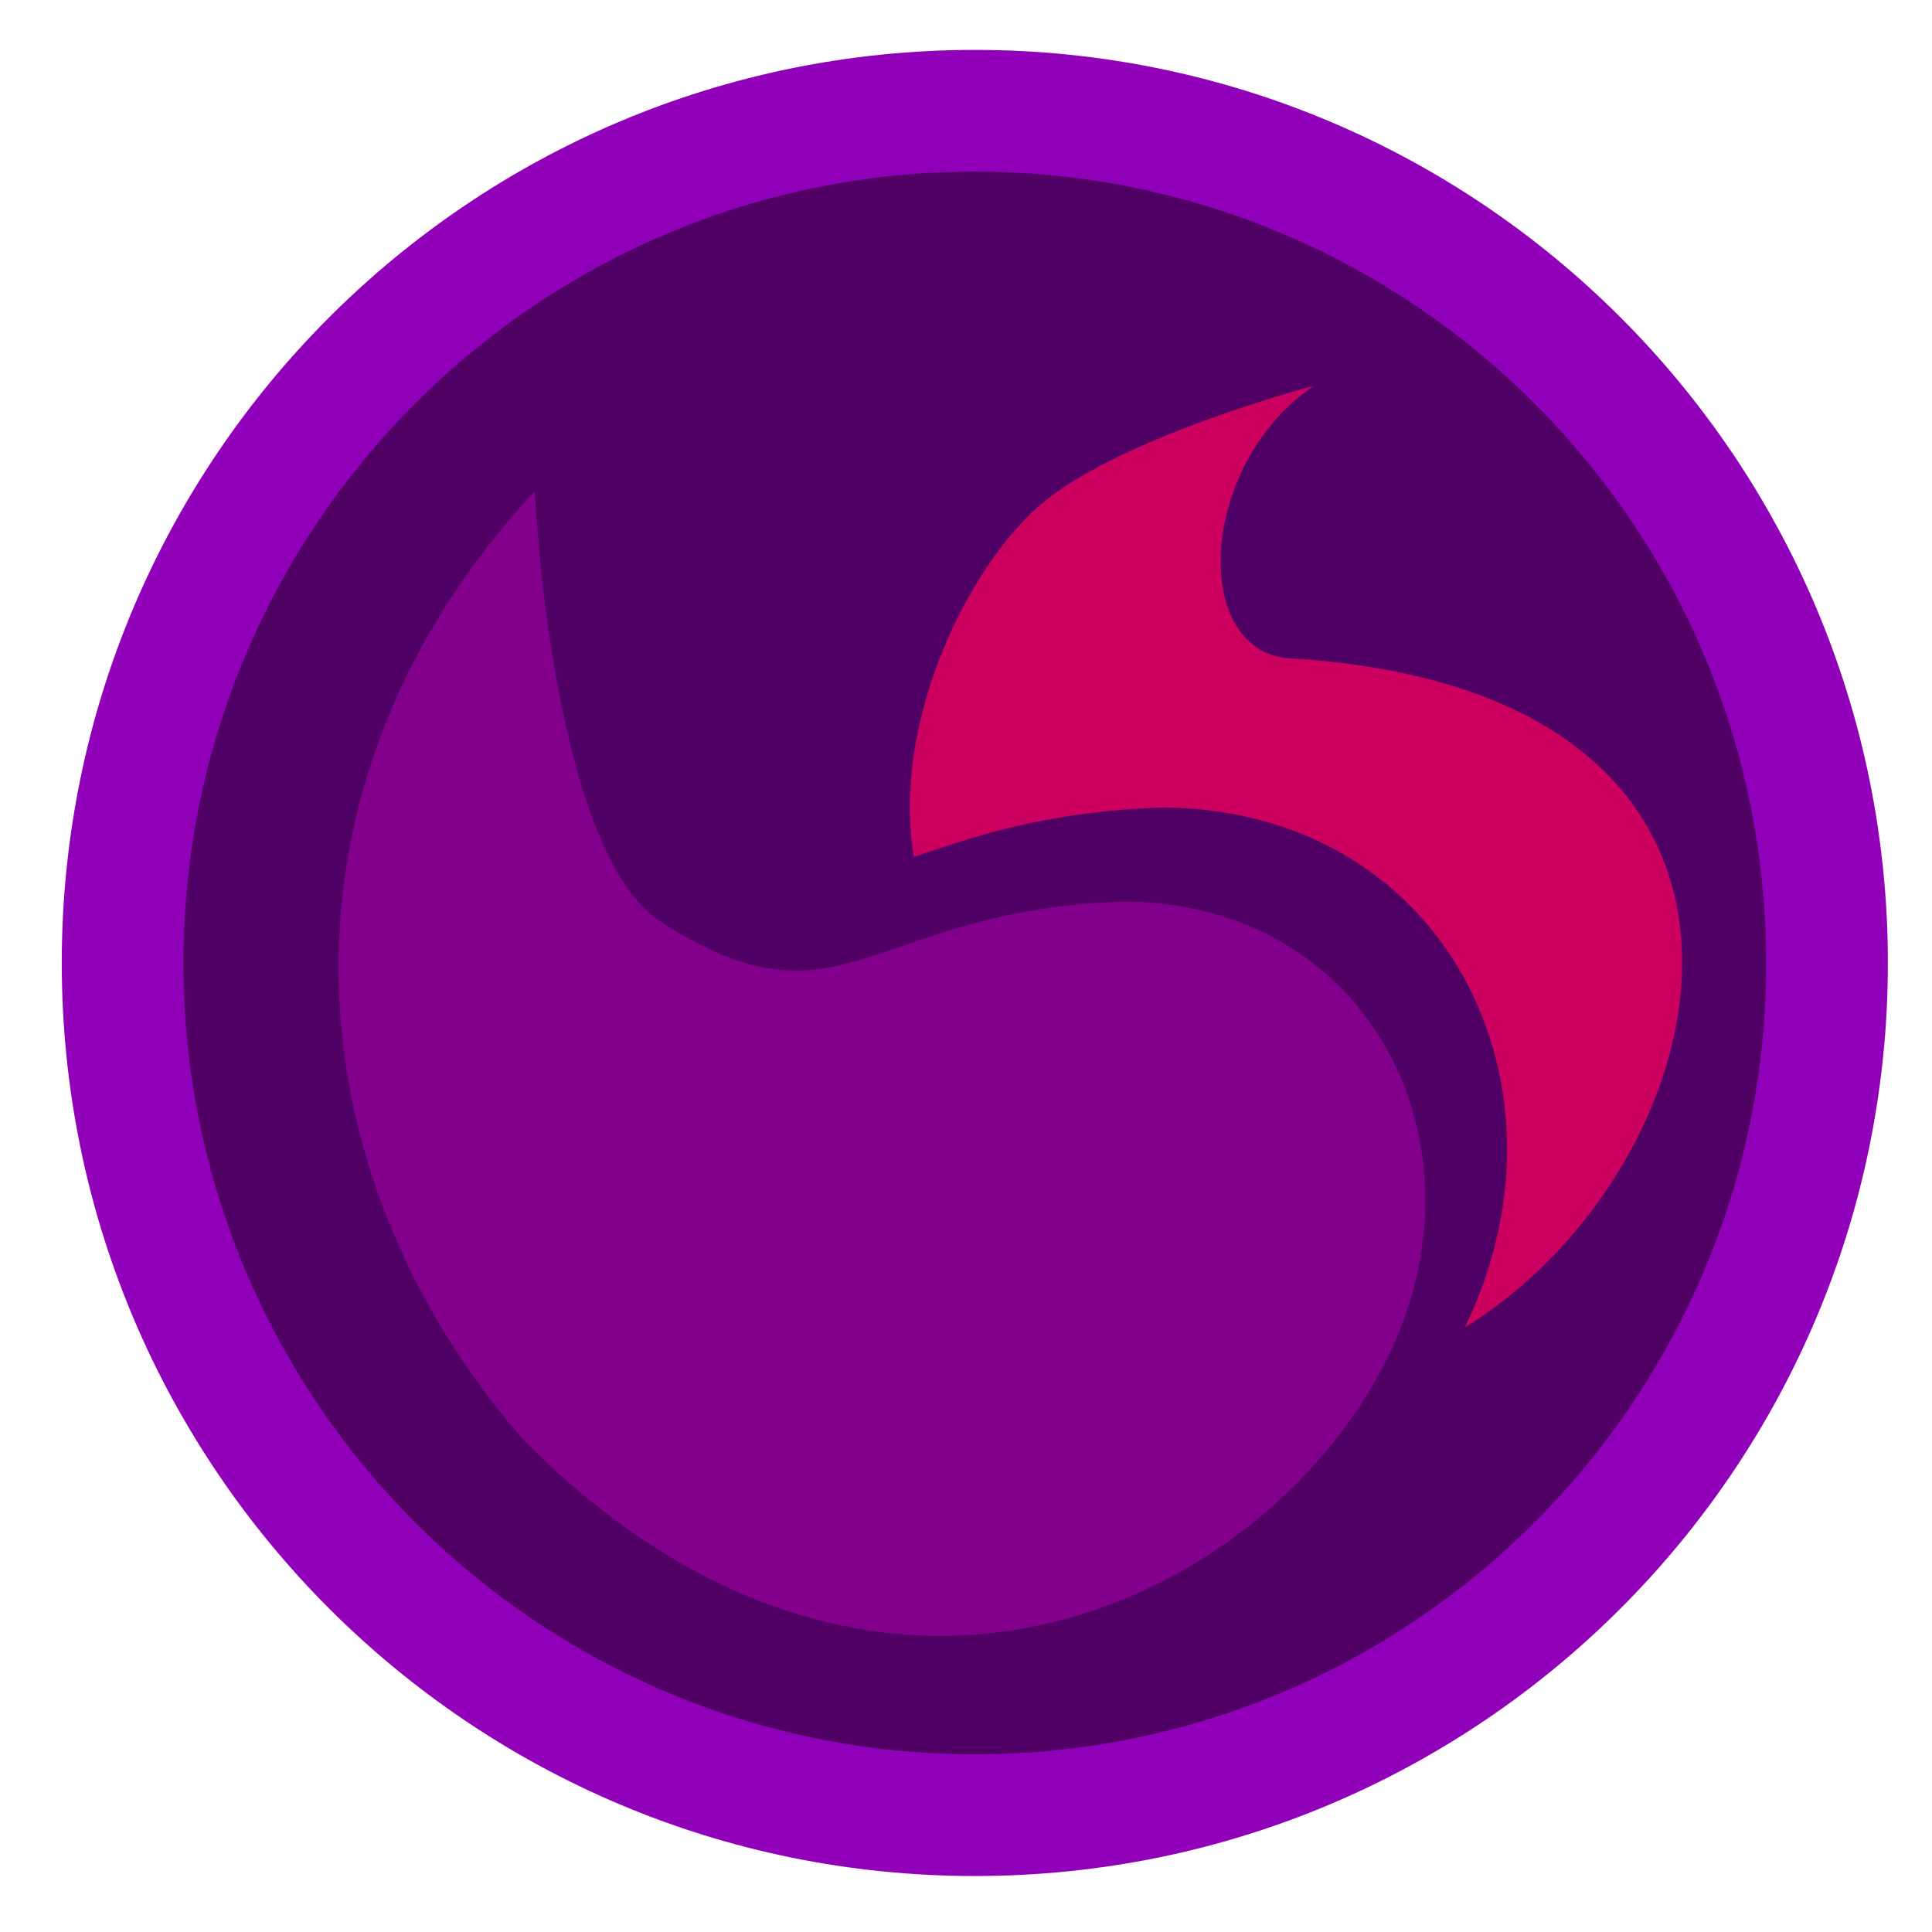
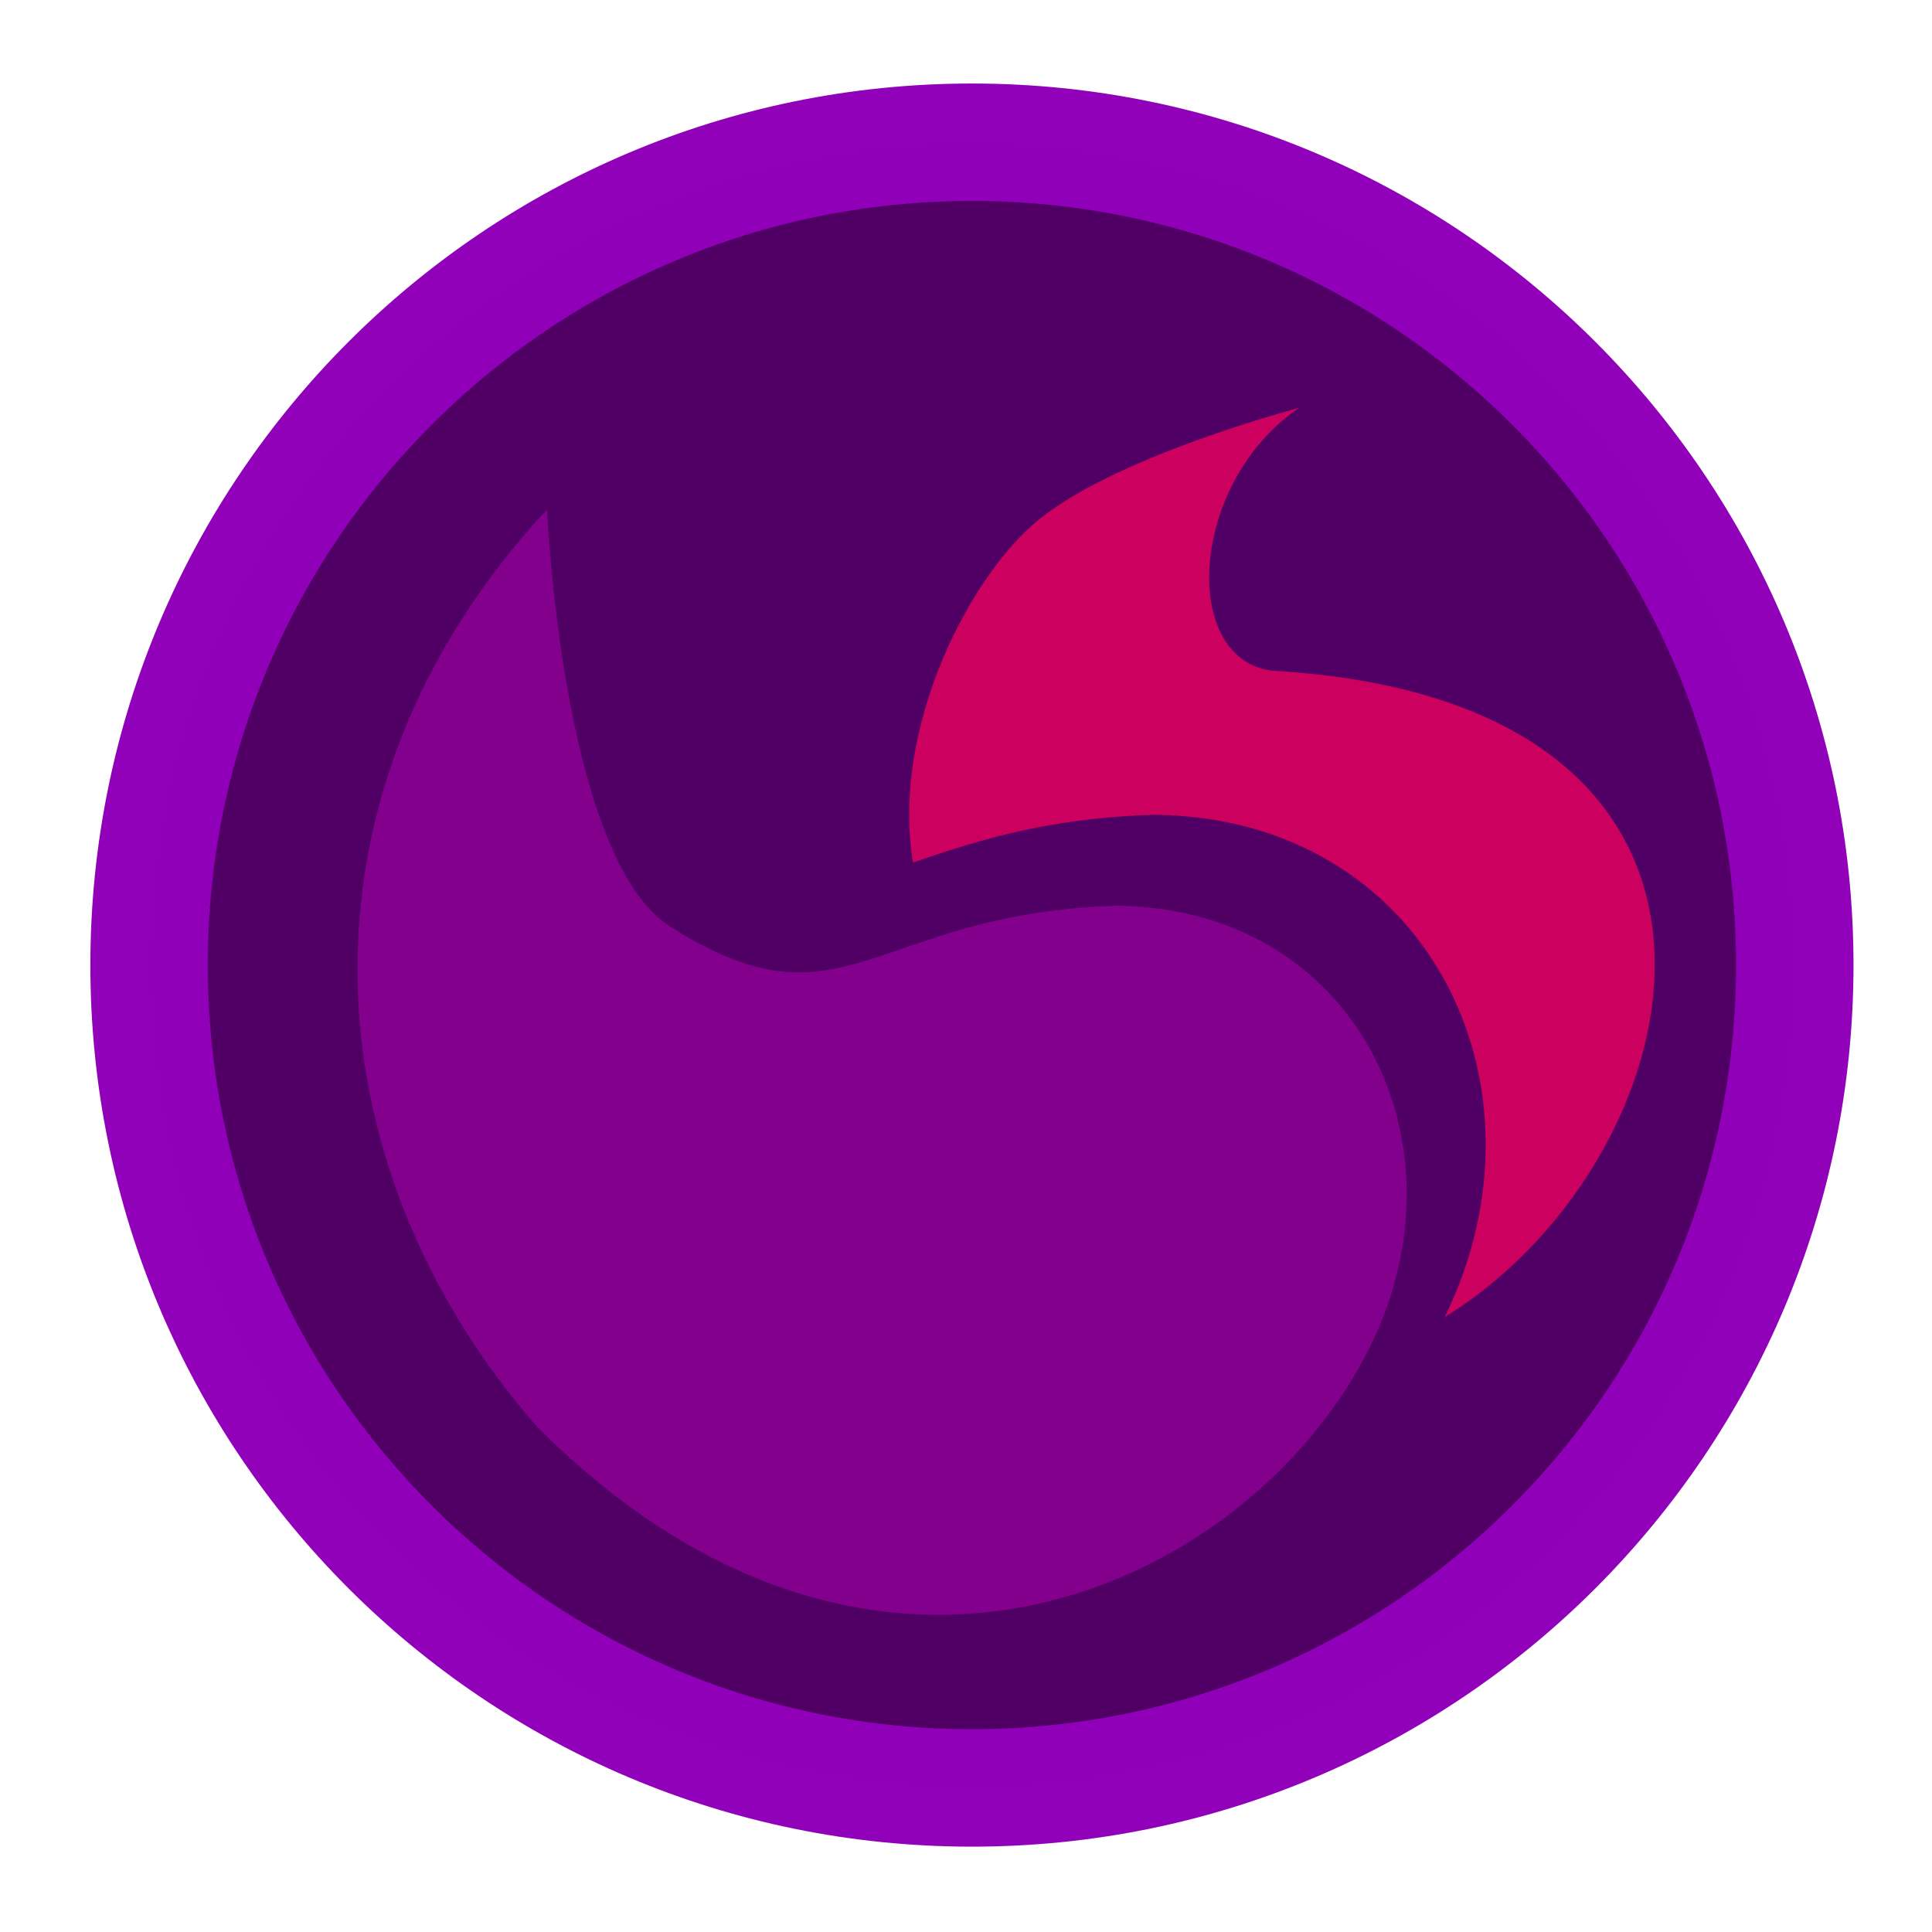
- <svg xmlns="http://www.w3.org/2000/svg" xmlns:xlink="http://www.w3.org/1999/xlink" width="48" height="48" viewBox="0 0 12.7 12.7" version="1.1" id="svg5">
-   <defs id="defs2">
-     <linearGradient id="linearGradient29001">
-       <stop style="stop-color:#9000f3;stop-opacity:1;" offset="0" id="stop28997" />
-       <stop style="stop-color:#52008a;stop-opacity:0" offset="1" id="stop28999" />
-     </linearGradient>
-     <linearGradient id="linearGradient25001">
-       <stop style="stop-color:#f2f2f2;stop-opacity:1;" offset="0" id="stop24997" />
-       <stop style="stop-color:#f2f2f2;stop-opacity:0;" offset="1" id="stop24999" />
-     </linearGradient>
-     <linearGradient id="linearGradient24581">
-       <stop style="stop-color:#5800bd;stop-opacity:1;" offset="0" id="stop24577" />
-       <stop style="stop-color:#9608f3;stop-opacity:1" offset="1" id="stop24579" />
-     </linearGradient>
-     <linearGradient id="linearGradient24143">
-       <stop style="stop-color:#9000f3;stop-opacity:1;" offset="0" id="stop24139" />
-       <stop style="stop-color:#52008a;stop-opacity:1" offset="1" id="stop24141" />
-     </linearGradient>
-     <linearGradient id="linearGradient16712">
-       <stop style="stop-color:#9800e0;stop-opacity:0.667" offset="0" id="stop16708" />
-       <stop style="stop-color:#3200ff;stop-opacity:0;" offset="1" id="stop16710" />
-     </linearGradient>
-     <linearGradient id="linearGradient14832">
-       <stop style="stop-color:#f2f2f2;stop-opacity:1;" offset="0" id="stop14828" />
-       <stop style="stop-color:#f2f2f2;stop-opacity:0;" offset="1" id="stop14830" />
-     </linearGradient>
-     <linearGradient id="linearGradient11006">
-       <stop style="stop-color:#f9f9f9;stop-opacity:0.125;" offset="0" id="stop11004" />
-     </linearGradient>
-     <linearGradient id="linearGradient5495">
-       <stop style="stop-color:#ececec;stop-opacity:1;" offset="0" id="stop5491" />
-       <stop style="stop-color:#ececec;stop-opacity:0;" offset="1" id="stop5493" />
-     </linearGradient>
-     <linearGradient id="linearGradient1768">
-       <stop style="stop-color:#ececec;stop-opacity:1;" offset="0" id="stop1764" />
-       <stop style="stop-color:#ececec;stop-opacity:0;" offset="1" id="stop1766" />
-     </linearGradient>
-     <linearGradient id="linearGradient1064">
-       <stop style="stop-color:#a000d4;stop-opacity:1" offset="0" id="stop1060" />
-       <stop style="stop-color:#5800bd;stop-opacity:1" offset="1" id="stop1062" />
-     </linearGradient>
-     <linearGradient xlink:href="#linearGradient1064" id="linearGradient1066" x1="47.599" y1="73.13" x2="54.29" y2="94.218" gradientUnits="userSpaceOnUse" gradientTransform="matrix(0.4090766,0,0,0.4093554,-42.40811,-13.43066)" />
-     <radialGradient xlink:href="#linearGradient1768" id="radialGradient1770" cx="83.434" cy="26.535" fx="83.434" fy="26.535" r="1.886" gradientTransform="matrix(1.176386,-2.8064111e-8,0,4.255265,-37.9998,-81.6864)" gradientUnits="userSpaceOnUse" />
-     <radialGradient xlink:href="#linearGradient5495" id="radialGradient5497" cx="52.493" cy="81.274" fx="52.493" fy="81.274" r="15.149" gradientUnits="userSpaceOnUse" gradientTransform="matrix(-0.3425178,-0.3880102,0.4327611,-0.6427918,7.235804,143.9974)" />
-     <radialGradient xlink:href="#linearGradient5495" id="radialGradient11251" cx="42.677" cy="72.503" fx="42.677" fy="72.503" r="15.149" gradientUnits="userSpaceOnUse" gradientTransform="matrix(0.2842953,0.01157558,-0.01781369,0.2941178,40.71331,61.2688)" />
-     <filter style="color-interpolation-filters:sRGB" id="filter14417" x="-0.274" y="-0.268" width="1.549" height="1.537">
-       <feGaussianBlur stdDeviation="1.334" id="feGaussianBlur14419" />
-     </filter>
-     <linearGradient xlink:href="#linearGradient14832" id="linearGradient14834" x1="32.265" y1="74.288" x2="47.217" y2="81.44" gradientUnits="userSpaceOnUse" gradientTransform="matrix(0.4090766,0,0,0.4093554,-42.46662,-13.24303)" />
-     <radialGradient xlink:href="#linearGradient16712" id="radialGradient17138" cx="-14.815" cy="6.278" fx="-14.815" fy="6.278" r="5.5" gradientTransform="matrix(0.5278185,0.4515894,-1.034776,1.209449,-0.9872476,5.190287)" gradientUnits="userSpaceOnUse" />
-     <filter style="color-interpolation-filters:sRGB" id="filter17963" x="-0.109" y="-0.137" width="1.217" height="1.273">
-       <feGaussianBlur stdDeviation="0.28" id="feGaussianBlur17965" />
-     </filter>
-     <filter style="color-interpolation-filters:sRGB" id="filter19790" x="-0.021" y="-0.021" width="1.043" height="1.043">
-       <feGaussianBlur stdDeviation="0.098" id="feGaussianBlur19792" />
-     </filter>
-     <filter style="color-interpolation-filters:sRGB" id="filter17963-6" x="-0.178" y="-0.204" width="1.357" height="1.408">
-       <feGaussianBlur stdDeviation="0.28" id="feGaussianBlur17965-2" />
-     </filter>
-     <filter style="color-interpolation-filters:sRGB" id="filter22541" x="-0.028" y="-0.028" width="1.056" height="1.056">
-       <feGaussianBlur stdDeviation="0.128" id="feGaussianBlur22543" />
-     </filter>
-     <linearGradient xlink:href="#linearGradient24143" id="linearGradient24145" x1="-1.561" y1="12.332" x2="-1.448" y2="2.438" gradientUnits="userSpaceOnUse" gradientTransform="matrix(0.9497867,0,0,0.9496442,16.58161,18.78885)" />
-     <radialGradient xlink:href="#linearGradient24581" id="radialGradient24751" cx="11.284" cy="8.039" fx="11.284" fy="8.039" r="1.56" gradientTransform="matrix(-1.153121,2.219186,-1.372045,-3.925559,41.3824,32.98744)" gradientUnits="userSpaceOnUse" />
-     <linearGradient xlink:href="#linearGradient25001" id="linearGradient25003" x1="9.852" y1="7.939" x2="11.408" y2="7.939" gradientUnits="userSpaceOnUse" />
-     <filter style="color-interpolation-filters:sRGB" id="filter25005" x="-0.588" y="-0.06" width="2.176" height="1.12">
-       <feGaussianBlur stdDeviation="0.381" id="feGaussianBlur25007" />
-     </filter>
-     <linearGradient xlink:href="#linearGradient25001" id="linearGradient25003-7" x1="9.852" y1="7.939" x2="11.408" y2="7.939" gradientUnits="userSpaceOnUse" />
-     <filter style="color-interpolation-filters:sRGB" id="filter25005-2" x="-0.588" y="-0.06" width="2.176" height="1.12">
-       <feGaussianBlur stdDeviation="0.381" id="feGaussianBlur25007-9" />
-     </filter>
-     <linearGradient xlink:href="#linearGradient29001" id="linearGradient28772" gradientUnits="userSpaceOnUse" gradientTransform="matrix(0.879369,0,0,0.8713456,16.65361,18.95964)" x1="-1.076" y1="0.043" x2="-0.911" y2="4.492" />
-   </defs>
+ <svg xmlns="http://www.w3.org/2000/svg" width="48" height="48" viewBox="0 0 12.7 12.7" version="1.1" id="svg905">
+   <defs id="defs902" />
  <g id="layer1">
-     <ellipse style="fill:url(#linearGradient1066);fill-opacity:1;stroke:none;stroke-width:0.5;stroke-miterlimit:3.9;stroke-opacity:1" id="path850" cx="-21.394" cy="20.543" rx="6.197" ry="6.201" />
-     <ellipse style="opacity:0.58;fill:url(#linearGradient14834);fill-opacity:1;stroke:none;stroke-width:0.444;stroke-miterlimit:3.9;stroke-opacity:1;filter:url(#filter19790)" id="path850-05" cx="-21.373" cy="20.517" rx="5.5" ry="5.504" />
-     <ellipse style="opacity:0.538;mix-blend-mode:normal;fill:url(#radialGradient11251);fill-opacity:1;stroke:none;stroke-width:0.6;stroke-miterlimit:3.9;stroke-opacity:1;filter:url(#filter14417)" id="path850-3" cx="51.374" cy="83.211" rx="5.832" ry="5.964" transform="matrix(0.5416452,0,0,0.5597468,-47.82013,-28.29083)" />
-     <path style="fill:url(#radialGradient5497);fill-opacity:1;stroke:none;stroke-width:0.416;stroke-miterlimit:3.9;stroke-opacity:1" id="path850-0" d="M 35.495,71.388 A 11.067,14.612 0 0 1 26.769,85.669 11.067,14.612 0 0 1 14.351,77.428 11.067,14.612 0 0 1 17.825,59.661 11.067,14.612 0 0 1 31.712,60.387" />
-     <ellipse style="fill:url(#radialGradient1770);fill-opacity:1;stroke:none;stroke-width:0.589;stroke-miterlimit:3.9;stroke-opacity:1" id="path1338" cx="60.151" cy="31.226" rx="2.219" ry="8.027" transform="matrix(0.7332516,0.6799574,-0.660624,0.750717,0,0)" />
-     <path style="opacity:0.513;fill:#b200ff;fill-opacity:1;stroke:none;stroke-width:0.5;stroke-miterlimit:3.9;stroke-opacity:1;filter:url(#filter17963)" d="M 1.17,4.535 C 3.205,4.37 3.775,5.533 5.118,6.106 7.4,7.079 6.751,7.747 7.07,9.209 7.913,7.471 6.883,5.811 4.485,5.223 3.346,4.943 3.39,3.783 1.17,4.535 Z" id="path17961" transform="rotate(81.58906,-15.73477,1.282548)" />
-     <path style="opacity:0.513;fill:#b200ff;fill-opacity:1;stroke:none;stroke-width:0.5;stroke-miterlimit:3.9;stroke-opacity:1;filter:url(#filter17963-6)" d="M 2.84,4.807 C 5.115,5.151 5.61,6.097 6.612,8.038 6.049,5.983 6.095,5.809 5.387,5.123 4.966,4.715 4.849,4.683 2.84,4.807 Z" id="path17961-6" transform="rotate(81.58906,-16.7084,0.5176505)" />
-     <ellipse style="opacity:0.684;fill:url(#radialGradient17138);fill-opacity:1;stroke:none;stroke-width:0.444;stroke-miterlimit:3.9;stroke-opacity:1;filter:url(#filter22541)" id="path850-05-4" cx="-7.136" cy="5.551" rx="5.5" ry="5.504" transform="rotate(-117.1718,-9.796625,17.34441)" />
-     <rect style="opacity:1;fill:url(#radialGradient24751);fill-opacity:1;stroke:none;stroke-width:0.564;stroke-miterlimit:3.9;stroke-opacity:1" id="rect23244" width="2.964" height="14.464" x="15.859" y="19.241" ry="0.547" rx="0.676" transform="matrix(1,0,-0.6180476,0.7861407,0,0)" />
-     <rect style="fill:#dc0085;fill-opacity:0.312;stroke:none;stroke-width:0.564;stroke-miterlimit:3.9;stroke-opacity:1" id="rect23244-1" width="2.964" height="14.464" x="15.922" y="19.279" ry="0.547" rx="0.676" transform="matrix(1,0,-0.6180476,0.7861407,0,0)" />
-     <rect style="opacity:0.608;mix-blend-mode:normal;fill:url(#linearGradient25003);fill-opacity:1;stroke:none;stroke-width:0.594;stroke-miterlimit:3.9;stroke-opacity:1;filter:url(#filter25005)" id="rect23244-8" width="1.555" height="15.23" x="9.852" y="0.324" ry="0.296" rx="0.712" transform="matrix(0.9497867,0,-0.5868437,0.746619,-5.360986,14.8479)" />
-     <rect style="opacity:1;fill:url(#linearGradient24145);fill-opacity:1;stroke:none;stroke-width:0.563;stroke-miterlimit:3.9;stroke-opacity:1" id="rect23244-7" width="2.943" height="14.425" x="13.792" y="19.166" ry="0.543" rx="0.676" transform="matrix(-1,0,0.6153414,0.7882607,0,0)" />
-     <rect style="fill:url(#linearGradient28772);fill-opacity:1;stroke:none;stroke-width:0.565;stroke-miterlimit:3.9;stroke-opacity:1" id="rect23244-7-1" width="2.725" height="13.236" x="14.071" y="19.306" ry="0.543" rx="0.676" transform="matrix(-1,0,0.6209144,0.7838784,0,0)" />
-     <rect style="opacity:0.159;mix-blend-mode:normal;fill:url(#linearGradient25003-7);fill-opacity:1;stroke:none;stroke-width:0.94;stroke-miterlimit:3.9;stroke-opacity:1;filter:url(#filter25005-2)" id="rect23244-8-9" width="1.555" height="15.23" x="9.852" y="0.324" ry="0.469" rx="1.125" transform="matrix(-0.6011463,0,0.3714297,0.4706325,5.118849,19.22538)" />
-     <rect style="fill:#e00087;fill-opacity:0.331;stroke:none;stroke-width:0.563;stroke-miterlimit:3.9;stroke-opacity:1" id="rect23244-7-9" width="2.943" height="14.425" x="13.783" y="19.181" ry="0.543" rx="0.676" transform="matrix(-1,0,0.6153414,0.7882607,0,0)" />
-     <ellipse style="fill:#ff0070;fill-opacity:0.225;stroke:none;stroke-width:0.5;stroke-miterlimit:3.9;stroke-opacity:1" id="path850-1" cx="-21.378" cy="20.56" rx="6.197" ry="6.201" />
-     <circle style="opacity:1;fill:#500064;fill-opacity:1;stroke:#9100b9;stroke-width:0.8;stroke-miterlimit:3.9;stroke-dasharray:none;stroke-opacity:0.996" id="path33618" cx="6.408" cy="6.33" r="5.602" />
-     <path style="opacity:1;fill:#cc005f;fill-opacity:1;stroke:none;stroke-width:0.8;stroke-miterlimit:3.9;stroke-dasharray:none;stroke-opacity:0.996" d="M 6.054,5.835 C 5.785,4.925 6.31,3.79 6.821,3.334 7.332,2.879 8.636,2.536 8.636,2.536 7.864,3.061 7.824,4.317 8.505,4.329 12.894,4.616 10.811,9.242 8.292,9.086 Z" id="path37596" />
-     <path style="fill:#500064;fill-opacity:1;stroke:none;stroke-width:0.8;stroke-miterlimit:3.9;stroke-dasharray:none;stroke-opacity:0.996" d="M 3.217,2.224 C 1.172,4.423 1.357,7.315 3.135,9.357 5.807,12.043 8.728,10.562 9.627,8.729 10.406,7.141 9.501,5.322 7.646,5.308 5.741,5.367 5.523,6.334 4.172,5.467 3.335,4.929 3.217,2.224 3.217,2.224 Z" id="path35152-0" />
-     <path style="opacity:1;fill:#83008d;fill-opacity:1;stroke:none;stroke-width:0.8;stroke-miterlimit:3.9;stroke-dasharray:none;stroke-opacity:0.996" d="M 3.516,3.228 C 1.727,5.152 1.888,7.683 3.444,9.469 5.782,11.819 8.337,10.523 9.124,8.919 9.805,7.53 9.013,5.938 7.391,5.926 5.724,5.978 5.533,6.824 4.351,6.065 3.619,5.595 3.516,3.228 3.516,3.228 Z" id="path35152" />
-     <rect style="opacity:1;fill:#500064;fill-opacity:1;stroke:#9100b9;stroke-width:0.8;stroke-miterlimit:3.9;stroke-dasharray:none;stroke-opacity:0.996" id="rect40568" width="2.58" height="12.105" x="7.601" y="-12.036" rx="0.676" ry="0.547" transform="rotate(-43.93156)" />
-     <rect style="fill:#500064;fill-opacity:1;stroke:#9100b9;stroke-width:0.8;stroke-miterlimit:3.9;stroke-dasharray:none;stroke-opacity:0.996" id="rect40568-7" width="2.58" height="12.105" x="4.383" y="-15.178" rx="0.676" ry="0.547" transform="matrix(-0.720169,-0.6937987,-0.6937987,0.720169,0,0)" />
-     <rect style="opacity:1;fill:#500064;fill-opacity:1;stroke:none;stroke-width:0.8;stroke-miterlimit:3.9;stroke-dasharray:none;stroke-opacity:0.996" id="rect44005" width="1.807" height="4.502" x="8.012" y="-8.334" rx="0.676" ry="0.547" transform="matrix(0.7138159,-0.7003333,0.6977305,0.7163603,0,0)" />
-     <path style="opacity:1;fill:#cc005f;fill-opacity:1;stroke:none;stroke-width:0.8;stroke-miterlimit:3.9;stroke-dasharray:none;stroke-opacity:0.996" d="m -1.824,-7.075 0.815,0.821 1.51,-1.581 -1.375,-0.28 z" id="path49742" />
-     <path style="fill:#cc005f;fill-opacity:1;stroke:none;stroke-width:0.8;stroke-miterlimit:3.9;stroke-dasharray:none;stroke-opacity:0.996" d="M 5.531,-6.259 6.367,-7.06 4.813,-8.598 4.509,-7.228 Z" id="path49742-8" />
-     <path style="opacity:1;fill:#cc005f;fill-opacity:1;stroke:none;stroke-width:0.8;stroke-miterlimit:3.9;stroke-dasharray:none;stroke-opacity:0.996" d="m 4.078,-13.227 1.387,0.275 0.984,-1.019 -0.924,-0.869 z" id="path50579" />
-     <path style="fill:#cc005f;fill-opacity:1;stroke:none;stroke-width:0.8;stroke-miterlimit:3.9;stroke-dasharray:none;stroke-opacity:0.996" d="m -1.04,-14.758 -0.859,0.775 1.507,1.584 0.345,-1.36 z" id="path49742-7" />
+     <circle style="fill:#500064;fill-opacity:1;stroke:#9100b9;stroke-width:0.772;stroke-miterlimit:3.9;stroke-dasharray:none;stroke-opacity:0.996" id="path33618" cx="6.389" cy="6.344" r="5.409" />
+     <path style="fill:#cc005f;fill-opacity:1;stroke:none;stroke-width:0.772;stroke-miterlimit:3.9;stroke-dasharray:none;stroke-opacity:0.996" d="M 6.047,5.866 C 5.787,4.987 6.294,3.891 6.787,3.451 7.281,3.011 8.54,2.681 8.54,2.681 7.794,3.187 7.756,4.4 8.413,4.412 12.651,4.689 10.639,9.155 8.208,9.005 Z" id="path37596" />
+     <path style="fill:#500064;fill-opacity:1;stroke:none;stroke-width:0.772;stroke-miterlimit:3.9;stroke-dasharray:none;stroke-opacity:0.996" d="M 3.307,2.379 C 1.333,4.502 1.511,7.295 3.228,9.267 5.808,11.86 8.628,10.43 9.496,8.66 10.248,7.126 9.374,5.37 7.583,5.356 5.745,5.414 5.534,6.348 4.229,5.51 3.421,4.991 3.307,2.379 3.307,2.379 Z" id="path35152-0" />
+     <path style="fill:#83008d;fill-opacity:1;stroke:none;stroke-width:0.772;stroke-miterlimit:3.9;stroke-dasharray:none;stroke-opacity:0.996" d="M 3.596,3.349 C 1.869,5.206 2.024,7.65 3.527,9.375 5.784,11.644 8.251,10.393 9.01,8.844 9.668,7.502 8.904,5.966 7.337,5.954 5.728,6.004 5.544,6.821 4.402,6.088 3.695,5.634 3.596,3.349 3.596,3.349 Z" id="path35152" />
  </g>
</svg>
